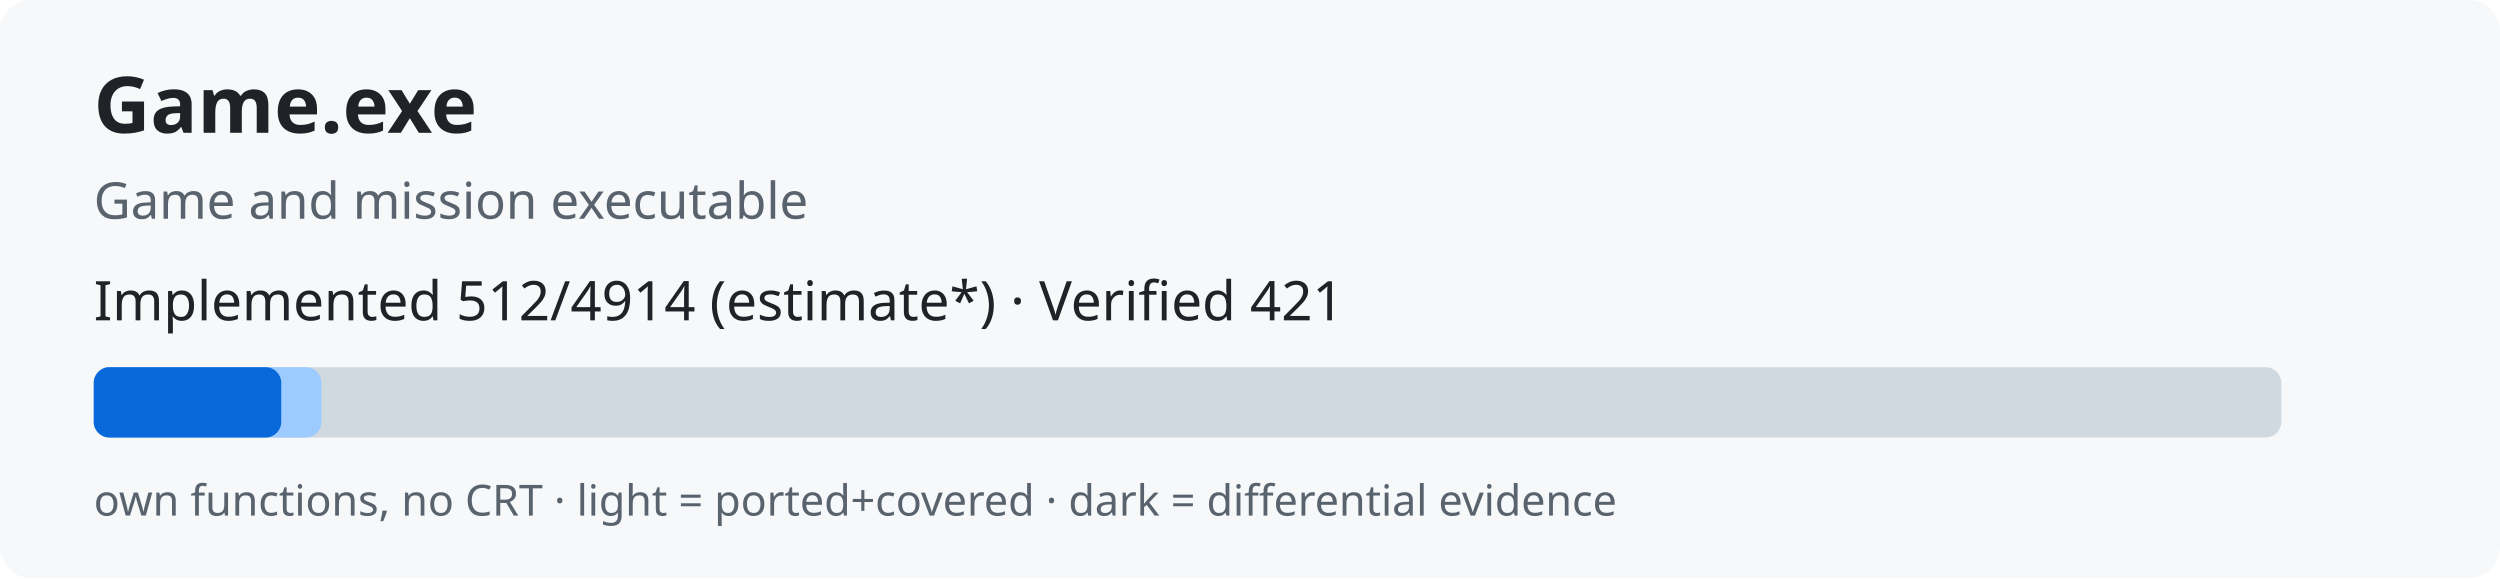
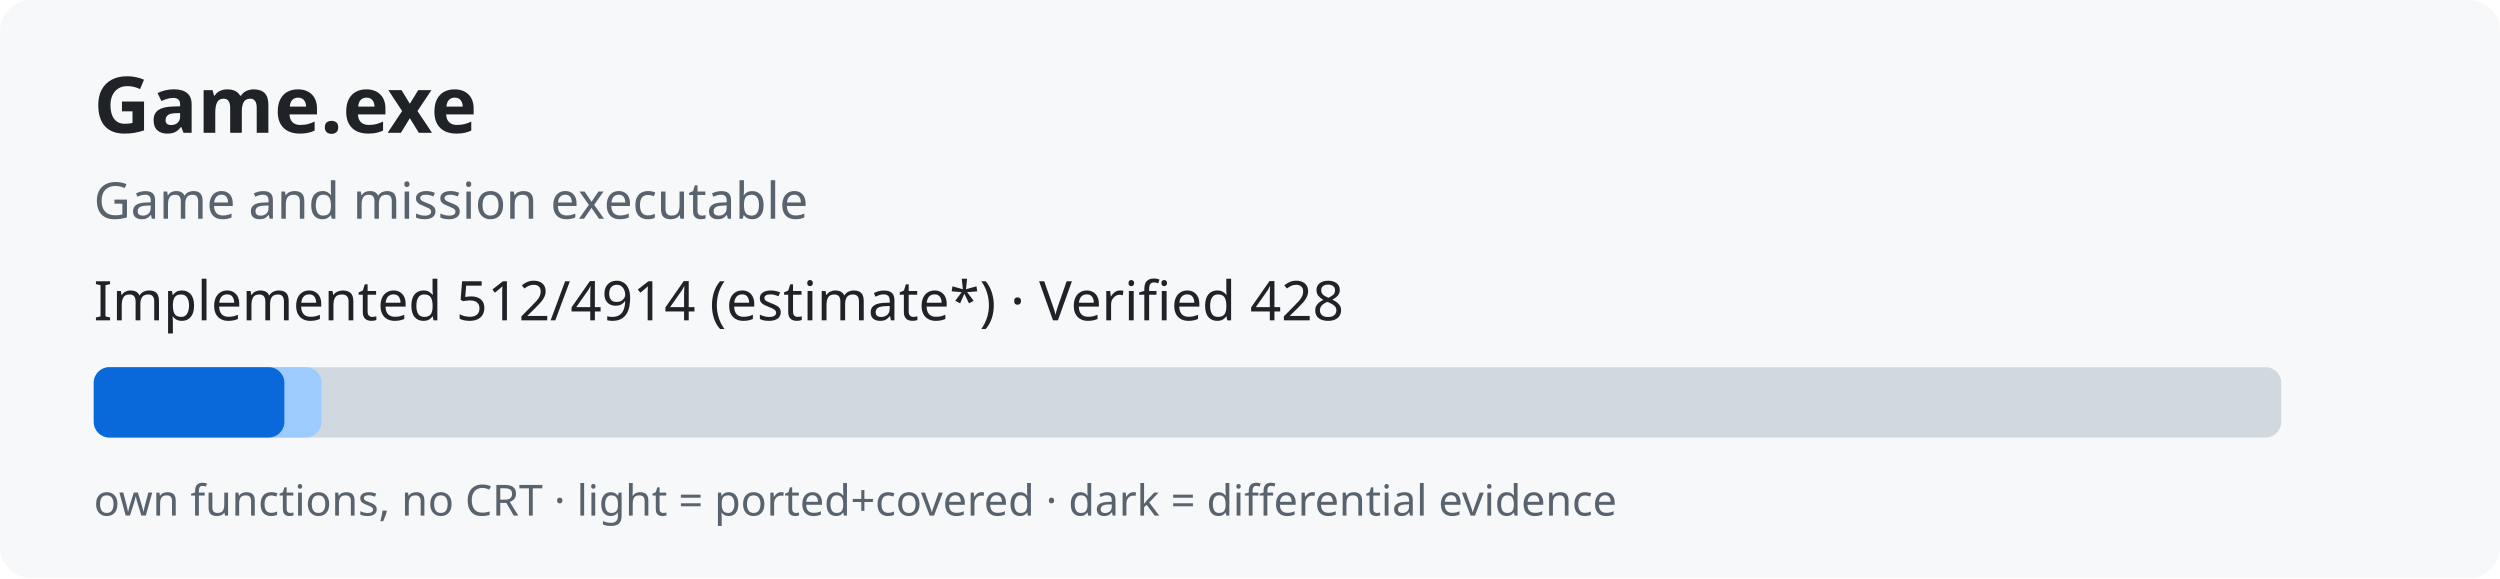
<svg xmlns="http://www.w3.org/2000/svg" width="640" height="148" role="img">
  <rect width="640" height="148" rx="8" fill="#f6f8fa" />
  <text x="24" y="34" font-family="sans-serif" font-size="20" font-weight="bold" fill="#1f2328">Game.exe</text>
  <text x="24" y="56" font-family="sans-serif" font-size="13" fill="#59636e">Game and mission executable</text>
-   <text x="24" y="82" font-family="sans-serif" font-size="14" fill="#1f2328">Implemented 512/4914 (estimate*) · Verified 421</text>
+   <text x="24" y="82" font-family="sans-serif" font-size="14" fill="#1f2328">Implemented 512/4914 (estimate*) · Verified 428</text>
  <rect x="24" y="94" width="560" height="18" rx="4" fill="#d1d9e0" />
  <rect x="24" y="94" width="58.3" height="18" rx="4" fill="#9ecbff" />
-   <rect x="24" y="94" width="48.0" height="18" rx="4" fill="#0969da" />
+   <rect x="24" y="94" width="48.8" height="18" rx="4" fill="#0969da" />
  <text x="24" y="132" font-family="sans-serif" font-size="11" fill="#59636e">own functions, no CRT · light = ported+covered · dark = differential evidence</text>
</svg>
